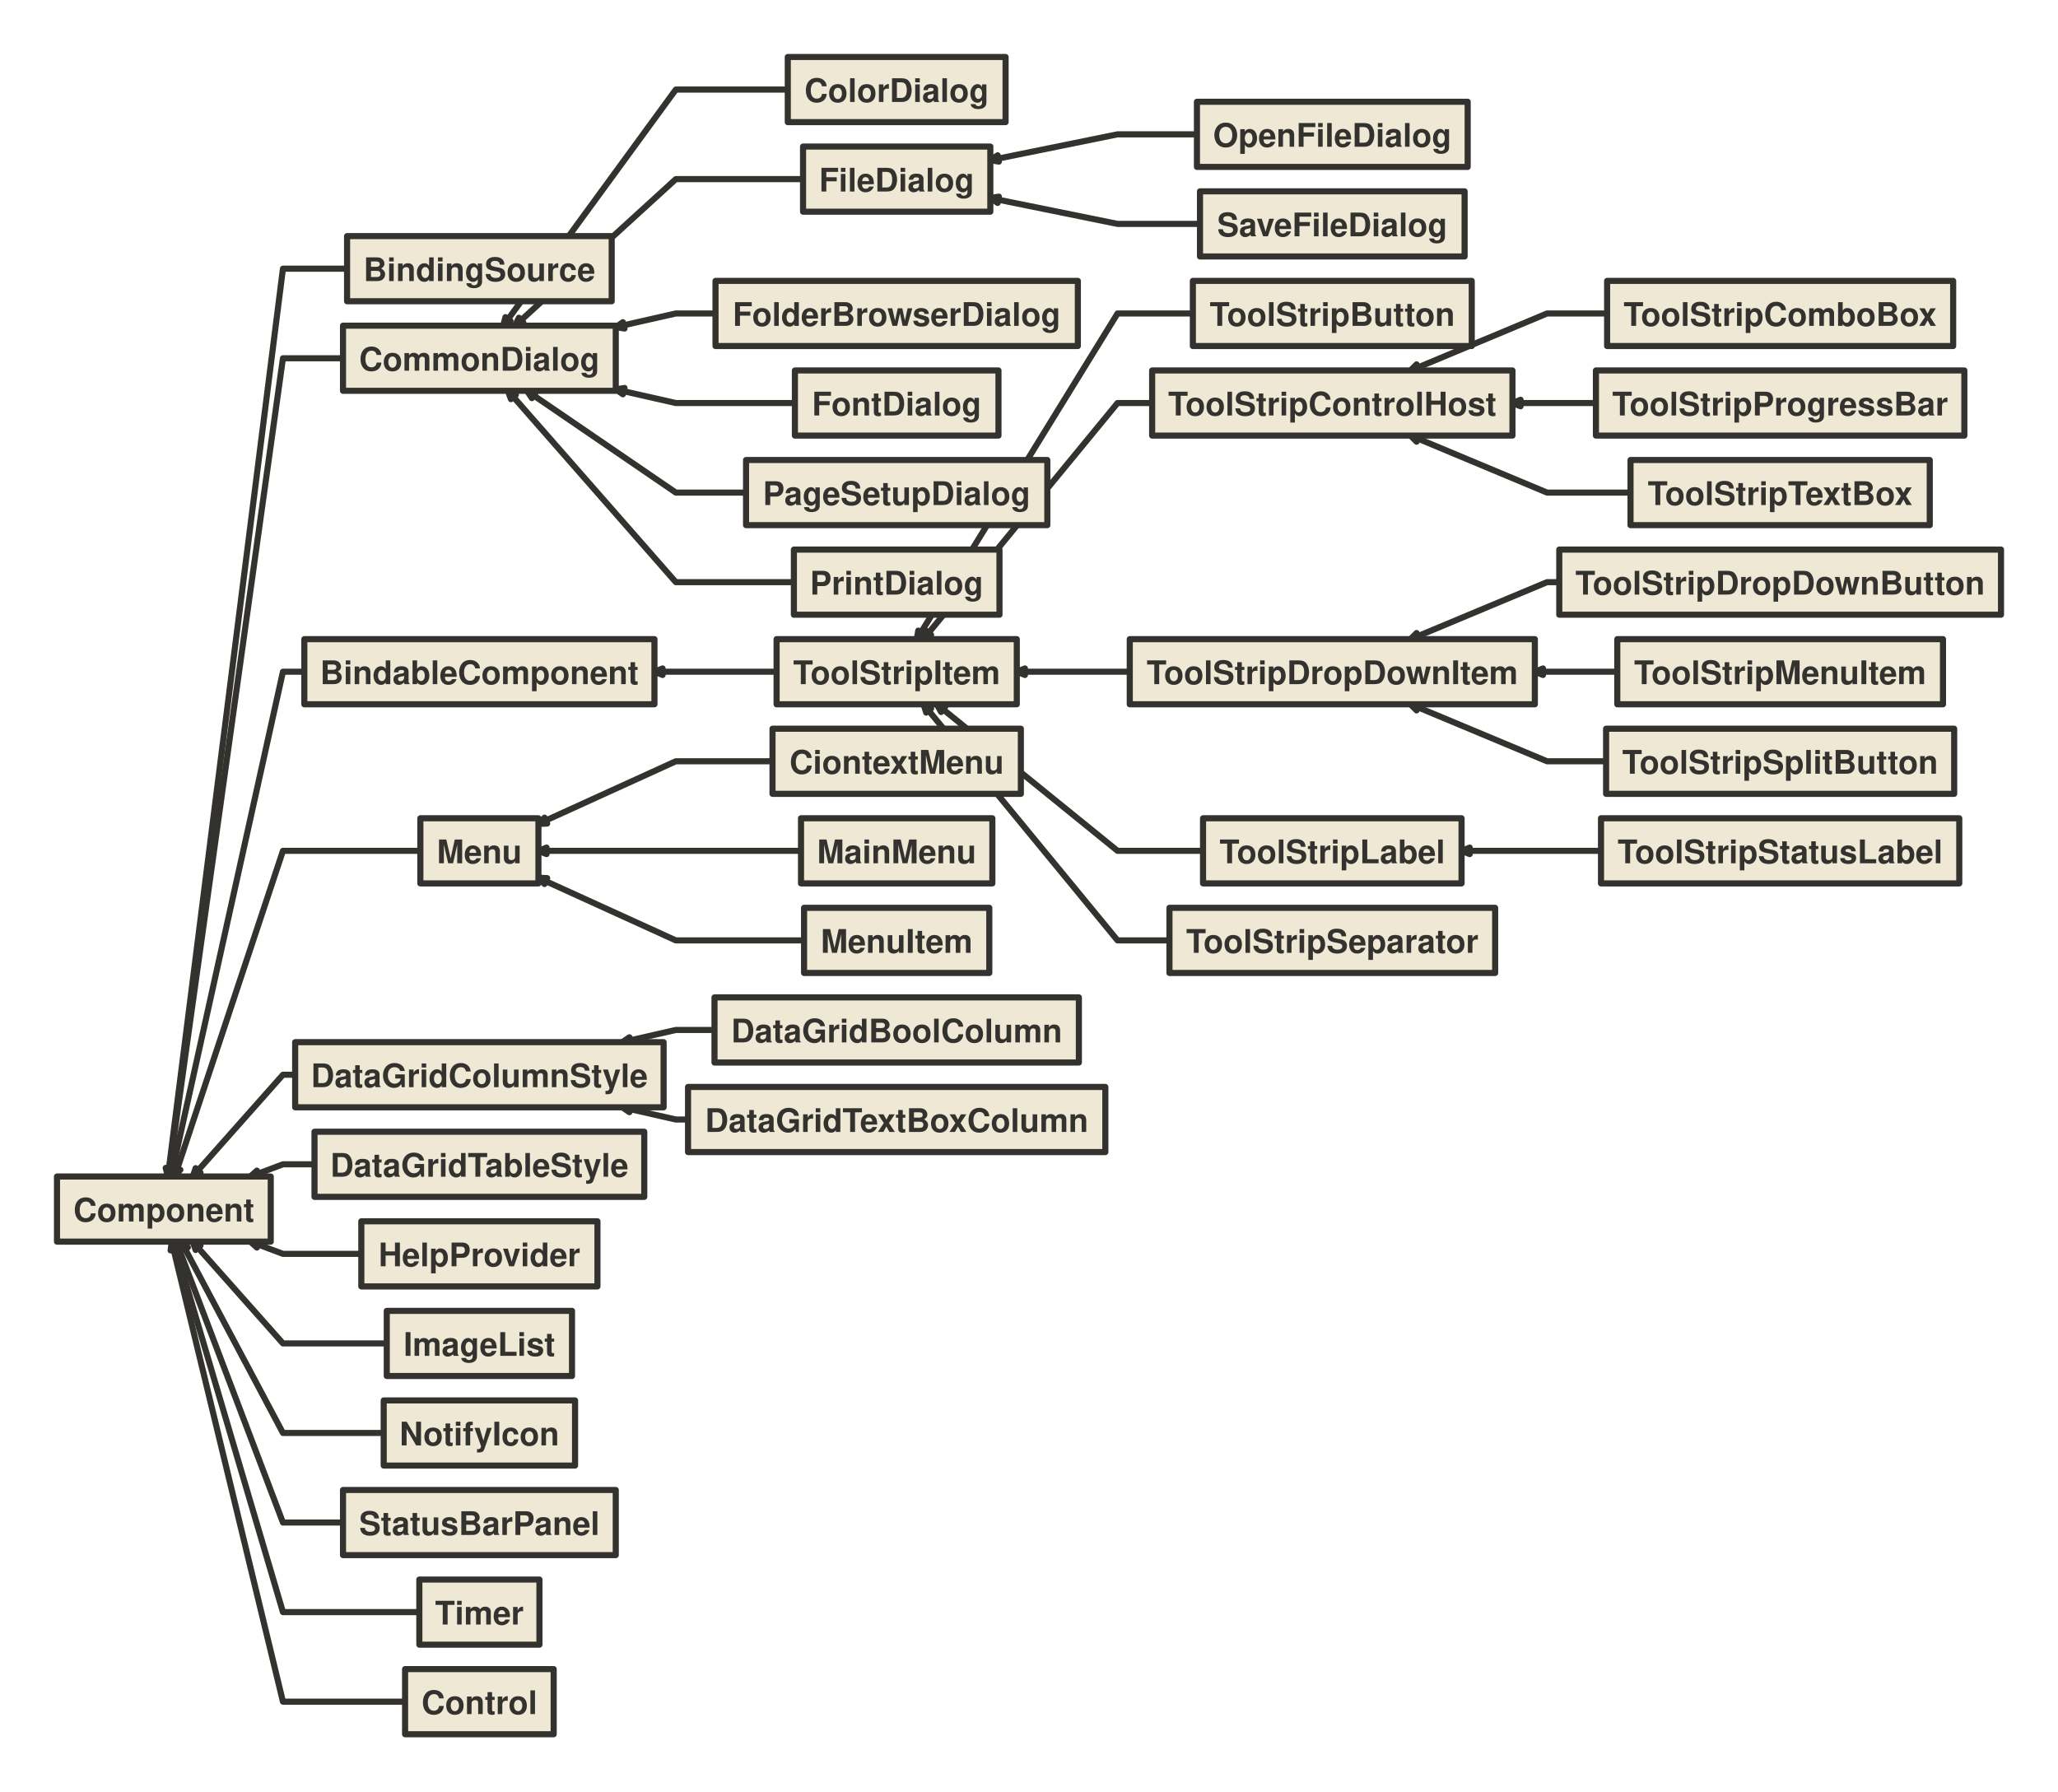
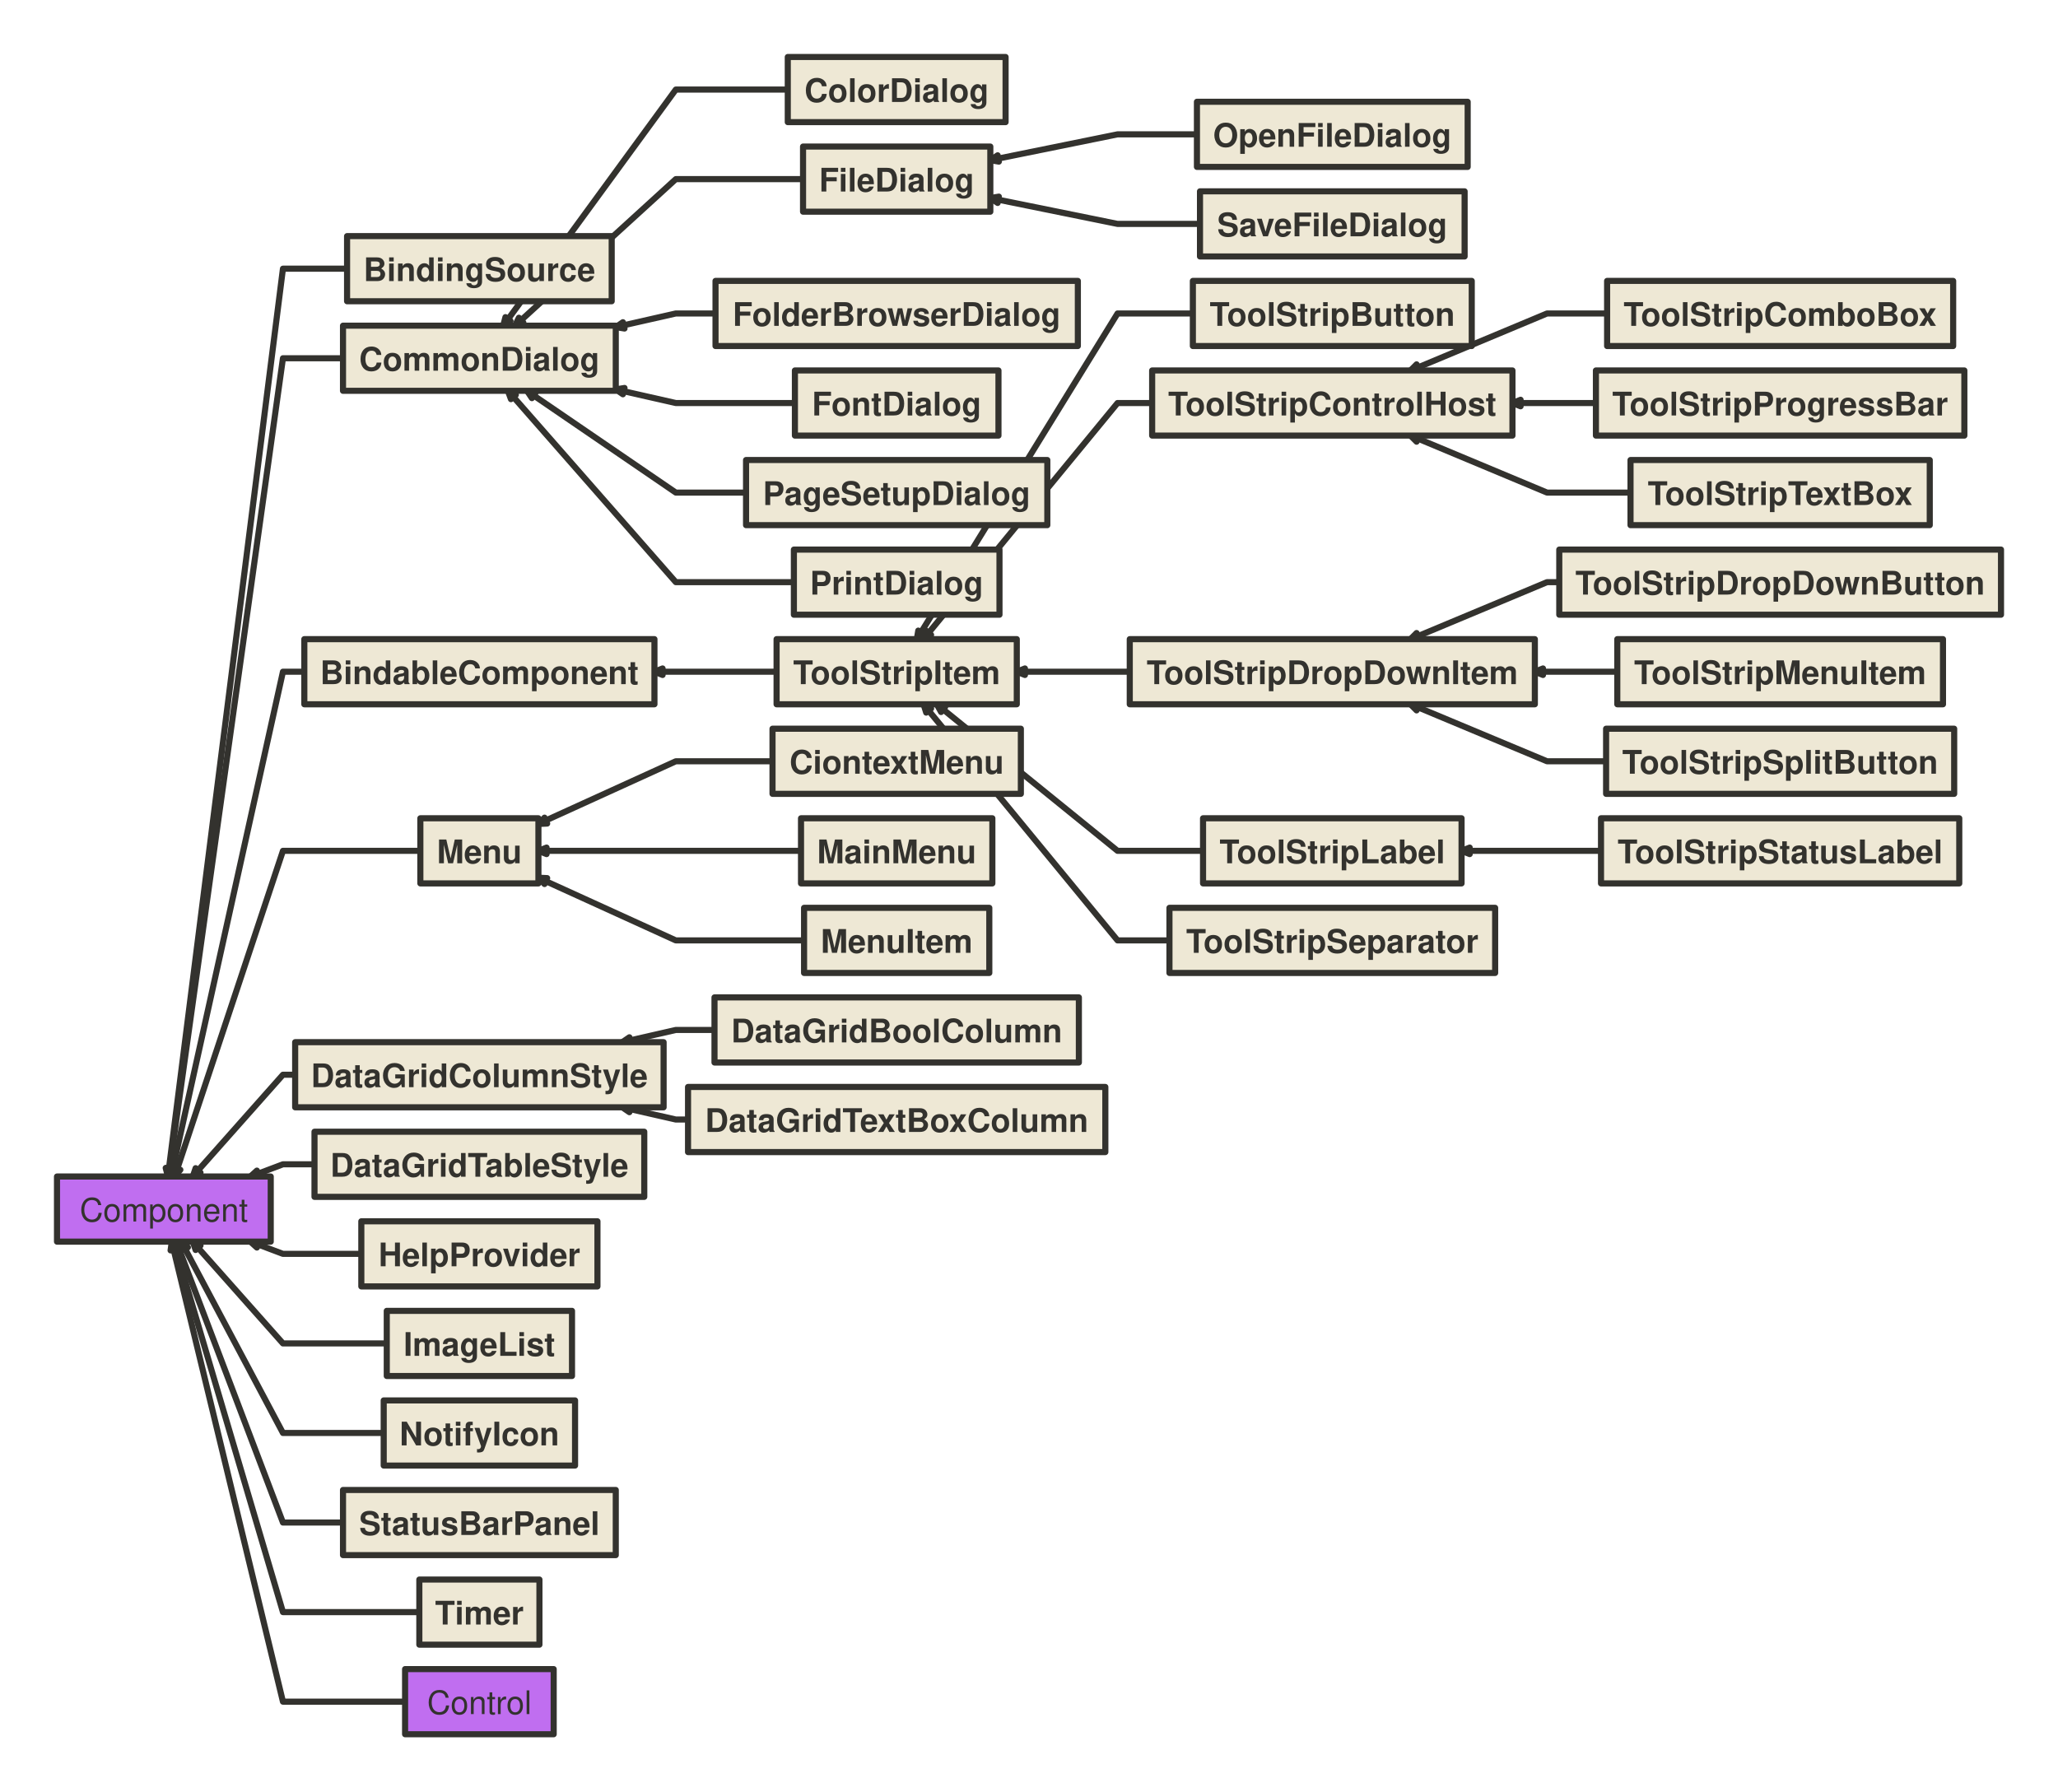
<svg xmlns="http://www.w3.org/2000/svg" version="1.1" baseProfile="full" width="1011.0" height="880.0" viewbox="0 0 1011 880">
  <g stroke-width="1.0" text-align="left" font="12pt Helvetica, Arial, sans-serif" font-size="12pt" font-family="Helvetica" font-weight="bold" font-style="normal">
    <g font-family="Helvetica" font-size="12pt" font-weight="bold" font-style="normal" stroke-width="3.0" stroke-linejoin="round" stroke-linecap="round" stroke="#33322E">
      <g stroke="transparent" fill="transparent">
        <rect x="0.0" y="0.0" height="880.0" width="1011.0" stroke="none" />
      </g>
      <g transform="translate(8, 8)" fill="#33322E">
        <g transform="translate(20, 20)" fill="#eee8d5" font-family="Helvetica" font-size="12pt" font-weight="normal" font-style="normal">
          <path d="M55.0 546.0 L111 104 L142.5 104 L142.5 104.0 " fill="none" />
          <path d="M53.4 545.8 L55.0 546.0 L56.6 546.2 L54.5 550.0 Z" />
          <path d="M55.3 546.0 L111 148 L140.5 148 L140.5 148.0 " fill="none" />
          <path d="M53.7 545.8 L55.3 546.0 L56.9 546.3 L54.7 550.0 Z" />
          <path d="M221.6 128.8 L304 16 L359 16 L359.0 16.0 " fill="none" />
          <path d="M220.3 127.8 L221.6 128.8 L222.8 129.7 L219.2 132.0 Z" />
          <path d="M228.0 129.3 L304 60 L366.5 60 L366.5 60.0 " fill="none" />
          <path d="M226.9 128.1 L228.0 129.3 L229.1 130.5 L225.0 132.0 Z" />
          <path d="M462.4 49.9 L521 38 L560 38 L560.0 38.0 " fill="none" />
          <path d="M462.1 48.3 L462.4 49.9 L462.7 51.4 L458.5 50.7 Z" />
          <path d="M462.4 70.1 L521 82 L561.5 82 L561.5 82.0 " fill="none" />
          <path d="M462.7 68.6 L462.4 70.1 L462.1 71.7 L458.5 69.3 Z" />
          <path d="M278.4 131.8 L304 126 L323.5 126 L323.5 126.0 " fill="none" />
          <path d="M278.0 130.3 L278.4 131.8 L278.8 133.4 L274.5 132.7 Z" />
          <path d="M278.4 164.2 L304 170 L362.5 170 L362.5 170.0 " fill="none" />
          <path d="M278.8 162.6 L278.4 164.2 L278.0 165.7 L274.5 163.3 Z" />
          <path d="M234.2 166.3 L304 214 L338.5 214 L338.5 214.0 " fill="none" />
          <path d="M235.1 164.9 L234.2 166.3 L233.3 167.6 L230.9 164.0 Z" />
          <path d="M224.2 167.0 L304 258 L362 258 L362.0 258.0 " fill="none" />
          <path d="M225.4 166.0 L224.2 167.0 L223.0 168.1 L221.5 164.0 Z" />
          <path d="M56.9 546.1 L111 302 L121.5 302 L121.5 302.0 " fill="none" />
          <path d="M55.3 545.7 L56.9 546.1 L58.5 546.4 L56.0 550.0 Z" />
          <path d="M297.5 302.0 L304 302 L353.5 302 L353.5 302.0 " fill="none" />
          <path d="M297.5 300.4 L297.5 302.0 L297.5 303.6 L293.5 302.0 Z" />
          <path d="M59.1 546.2 L111 390 L178.5 390 L178.5 390.0 " fill="none" />
          <path d="M57.6 545.7 L59.1 546.2 L60.6 546.7 L57.8 550.0 Z" />
          <path d="M240.1 375.1 L304 346 L351.5 346 L351.5 346.0 " fill="none" />
          <path d="M239.5 373.7 L240.1 375.1 L240.8 376.6 L236.5 376.8 Z" />
          <path d="M240.5 390.0 L304 390 L365.5 390 L365.5 390.0 " fill="none" />
          <path d="M240.5 388.4 L240.5 390.0 L240.5 391.6 L236.5 390.0 Z" />
          <path d="M240.1 404.9 L304 434 L367 434 L367.0 434.0 " fill="none" />
          <path d="M240.8 403.4 L240.1 404.9 L239.5 406.3 L236.5 403.2 Z" />
          <path d="M69.3 547.0 L111 500 L117 500 L117.0 500.0 " fill="none" />
          <path d="M68.1 545.9 L69.3 547.0 L70.5 548.1 L66.7 550.0 Z" />
          <path d="M281.6 483.1 L304 478 L323 478 L323.0 478.0 " fill="none" />
          <path d="M281.2 481.6 L281.6 483.1 L281.9 484.7 L277.7 484.0 Z" />
          <path d="M281.6 516.9 L304 522 L310 522 L310.0 522.0 " fill="none" />
          <path d="M281.9 515.3 L281.6 516.9 L281.2 518.4 L277.7 516.0 Z" />
          <path d="M424.5 282.6 L521 126 L558 126 L558.0 126.0 " fill="none" />
          <path d="M423.1 281.8 L424.5 282.6 L425.8 283.4 L422.4 286.0 Z" />
          <path d="M428.2 282.9 L521 170 L538 170 L538.0 170.0 " fill="none" />
          <path d="M427.0 281.9 L428.2 282.9 L429.4 283.9 L425.7 286.0 Z" />
          <path d="M475.5 302.0 L521 302 L527 302 L527.0 302.0 " fill="none" />
          <path d="M475.5 300.4 L475.5 302.0 L475.5 303.6 L471.5 302.0 Z" />
          <path d="M435.3 320.5 L521 390 L563 390 L563.0 390.0 " fill="none" />
          <path d="M436.3 319.3 L435.3 320.5 L434.3 321.8 L432.2 318.0 Z" />
          <path d="M694.0 390.0 L732 390 L758.5 390 L758.5 390.0 " fill="none" />
          <path d="M694.0 388.4 L694.0 390.0 L694.0 391.6 L690.0 390.0 Z" />
          <path d="M428.2 321.1 L521 434 L546.5 434 L546.5 434.0 " fill="none" />
          <path d="M429.4 320.1 L428.2 321.1 L427.0 322.1 L425.7 318.0 Z" />
          <path d="M668.6 152.5 L732 126 L761.5 126 L761.5 126.0 " fill="none" />
          <path d="M667.9 151.0 L668.6 152.5 L669.2 153.9 L664.9 154.0 Z" />
          <path d="M719.0 170.0 L732 170 L756 170 L756.0 170.0 " fill="none" />
          <path d="M719.0 168.4 L719.0 170.0 L719.0 171.6 L715.0 170.0 Z" />
          <path d="M668.6 187.5 L732 214 L773 214 L773.0 214.0 " fill="none" />
          <path d="M669.2 186.1 L668.6 187.5 L667.9 189.0 L664.9 186.0 Z" />
          <path d="M668.6 284.5 L732 258 L738 258 L738.0 258.0 " fill="none" />
          <path d="M667.9 283.0 L668.6 284.5 L669.2 285.9 L664.9 286.0 Z" />
          <path d="M730.0 302.0 L732 302 L766.5 302 L766.5 302.0 " fill="none" />
          <path d="M730.0 300.4 L730.0 302.0 L730.0 303.6 L726.0 302.0 Z" />
          <path d="M668.6 319.5 L732 346 L761 346 L761.0 346.0 " fill="none" />
          <path d="M669.2 318.1 L668.6 319.5 L667.9 321.0 L664.9 318.0 Z" />
          <path d="M98.8 548.6 L111 544 L126.5 544 L126.5 544.0 " fill="none" />
          <path d="M98.2 547.1 L98.8 548.6 L99.4 550.1 L95.0 550.0 Z" />
          <path d="M98.8 583.4 L111 588 L149.5 588 L149.5 588.0 " fill="none" />
          <path d="M99.4 581.9 L98.8 583.4 L98.2 584.9 L95.0 582.0 Z" />
          <path d="M69.3 585.0 L111 632 L162 632 L162.0 632.0 " fill="none" />
          <path d="M70.5 583.9 L69.3 585.0 L68.1 586.1 L66.7 582.0 Z" />
          <path d="M62.9 585.5 L111 676 L160.5 676 L160.5 676.0 " fill="none" />
          <path d="M64.3 584.8 L62.9 585.5 L61.5 586.3 L61.0 582.0 Z" />
          <path d="M60.0 585.7 L111 720 L140.5 720 L140.5 720.0 " fill="none" />
          <path d="M61.5 585.2 L60.0 585.7 L58.5 586.3 L58.6 582.0 Z" />
          <path d="M58.4 585.8 L111 764 L178 764 L178.0 764.0 " fill="none" />
          <path d="M59.9 585.4 L58.4 585.8 L56.8 586.3 L57.2 582.0 Z" />
          <path d="M57.3 585.9 L111 808 L171 808 L171.0 808.0 " fill="none" />
          <path d="M58.9 585.5 L57.3 585.9 L55.8 586.3 L56.4 582.0 Z" />
          <g data-name="Component">
-             <g fill="#eee8d5" stroke="#33322E" data-name="Component">
+             <g fill="#C06EF0" stroke="#33322E" data-name="Component">
              <rect x="0.0" y="550.0" height="32.0" width="105.0" data-name="Component" />
            </g>
-             <g transform="translate(0, 550)" font-family="Helvetica" font-size="12pt" font-weight="bold" font-style="normal" data-name="Component">
+             <g transform="translate(0, 550)" font-family="Helvetica" font-size="12pt" font-weight="normal" font-style="normal" data-name="Component">
              <g transform="translate(8, 8)" fill="#33322E" text-align="center" data-name="Component">
                <text x="44.5" y="14.1" stroke="none" text-anchor="middle" data-name="Component">Component</text>
              </g>
            </g>
          </g>
          <g data-name="BindingSource">
            <g fill="#eee8d5" stroke="#33322E" data-name="BindingSource">
              <rect x="142.5" y="88.0" height="32.0" width="130.0" data-name="BindingSource" />
            </g>
            <g transform="translate(142.5, 88)" font-family="Helvetica" font-size="12pt" font-weight="bold" font-style="normal" data-name="BindingSource">
              <g transform="translate(8, 8)" fill="#33322E" text-align="center" data-name="BindingSource">
                <text x="57.0" y="14.1" stroke="none" text-anchor="middle" data-name="BindingSource">BindingSource</text>
              </g>
            </g>
          </g>
          <g data-name="CommonDialog">
            <g fill="#eee8d5" stroke="#33322E" data-name="CommonDialog">
              <rect x="140.5" y="132.0" height="32.0" width="134.0" data-name="CommonDialog" />
            </g>
            <g transform="translate(140.5, 132)" font-family="Helvetica" font-size="12pt" font-weight="bold" font-style="normal" data-name="CommonDialog">
              <g transform="translate(8, 8)" fill="#33322E" text-align="center" data-name="CommonDialog">
                <text x="59.0" y="14.1" stroke="none" text-anchor="middle" data-name="CommonDialog">CommonDialog</text>
              </g>
            </g>
          </g>
          <g data-name="ColorDialog">
            <g fill="#eee8d5" stroke="#33322E" data-name="ColorDialog">
              <rect x="359.0" y="0.0" height="32.0" width="107.0" data-name="ColorDialog" />
            </g>
            <g transform="translate(359, 0)" font-family="Helvetica" font-size="12pt" font-weight="bold" font-style="normal" data-name="ColorDialog">
              <g transform="translate(8, 8)" fill="#33322E" text-align="center" data-name="ColorDialog">
                <text x="45.5" y="14.1" stroke="none" text-anchor="middle" data-name="ColorDialog">ColorDialog</text>
              </g>
            </g>
          </g>
          <g data-name="FileDialog">
            <g fill="#eee8d5" stroke="#33322E" data-name="FileDialog">
              <rect x="366.5" y="44.0" height="32.0" width="92.0" data-name="FileDialog" />
            </g>
            <g transform="translate(366.5, 44)" font-family="Helvetica" font-size="12pt" font-weight="bold" font-style="normal" data-name="FileDialog">
              <g transform="translate(8, 8)" fill="#33322E" text-align="center" data-name="FileDialog">
                <text x="38.0" y="14.1" stroke="none" text-anchor="middle" data-name="FileDialog">FileDialog</text>
              </g>
            </g>
          </g>
          <g data-name="OpenFileDialog">
            <g fill="#eee8d5" stroke="#33322E" data-name="OpenFileDialog">
              <rect x="560.0" y="22.0" height="32.0" width="133.0" data-name="OpenFileDialog" />
            </g>
            <g transform="translate(560, 22)" font-family="Helvetica" font-size="12pt" font-weight="bold" font-style="normal" data-name="OpenFileDialog">
              <g transform="translate(8, 8)" fill="#33322E" text-align="center" data-name="OpenFileDialog">
                <text x="58.5" y="14.1" stroke="none" text-anchor="middle" data-name="OpenFileDialog">OpenFileDialog</text>
              </g>
            </g>
          </g>
          <g data-name="SaveFileDialog">
            <g fill="#eee8d5" stroke="#33322E" data-name="SaveFileDialog">
              <rect x="561.5" y="66.0" height="32.0" width="130.0" data-name="SaveFileDialog" />
            </g>
            <g transform="translate(561.5, 66)" font-family="Helvetica" font-size="12pt" font-weight="bold" font-style="normal" data-name="SaveFileDialog">
              <g transform="translate(8, 8)" fill="#33322E" text-align="center" data-name="SaveFileDialog">
                <text x="57.0" y="14.1" stroke="none" text-anchor="middle" data-name="SaveFileDialog">SaveFileDialog</text>
              </g>
            </g>
          </g>
          <g data-name="FolderBrowserDialog">
            <g fill="#eee8d5" stroke="#33322E" data-name="FolderBrowserDialog">
              <rect x="323.5" y="110.0" height="32.0" width="178.0" data-name="FolderBrowserDialog" />
            </g>
            <g transform="translate(323.5, 110)" font-family="Helvetica" font-size="12pt" font-weight="bold" font-style="normal" data-name="FolderBrowserDialog">
              <g transform="translate(8, 8)" fill="#33322E" text-align="center" data-name="FolderBrowserDialog">
                <text x="81.0" y="14.1" stroke="none" text-anchor="middle" data-name="FolderBrowserDialog">FolderBrowserDialog</text>
              </g>
            </g>
          </g>
          <g data-name="FontDialog">
            <g fill="#eee8d5" stroke="#33322E" data-name="FontDialog">
              <rect x="362.5" y="154.0" height="32.0" width="100.0" data-name="FontDialog" />
            </g>
            <g transform="translate(362.5, 154)" font-family="Helvetica" font-size="12pt" font-weight="bold" font-style="normal" data-name="FontDialog">
              <g transform="translate(8, 8)" fill="#33322E" text-align="center" data-name="FontDialog">
                <text x="42.0" y="14.1" stroke="none" text-anchor="middle" data-name="FontDialog">FontDialog</text>
              </g>
            </g>
          </g>
          <g data-name="PageSetupDialog">
            <g fill="#eee8d5" stroke="#33322E" data-name="PageSetupDialog">
              <rect x="338.5" y="198.0" height="32.0" width="148.0" data-name="PageSetupDialog" />
            </g>
            <g transform="translate(338.5, 198)" font-family="Helvetica" font-size="12pt" font-weight="bold" font-style="normal" data-name="PageSetupDialog">
              <g transform="translate(8, 8)" fill="#33322E" text-align="center" data-name="PageSetupDialog">
                <text x="66.0" y="14.1" stroke="none" text-anchor="middle" data-name="PageSetupDialog">PageSetupDialog</text>
              </g>
            </g>
          </g>
          <g data-name="PrintDialog">
            <g fill="#eee8d5" stroke="#33322E" data-name="PrintDialog">
              <rect x="362.0" y="242.0" height="32.0" width="101.0" data-name="PrintDialog" />
            </g>
            <g transform="translate(362, 242)" font-family="Helvetica" font-size="12pt" font-weight="bold" font-style="normal" data-name="PrintDialog">
              <g transform="translate(8, 8)" fill="#33322E" text-align="center" data-name="PrintDialog">
                <text x="42.5" y="14.1" stroke="none" text-anchor="middle" data-name="PrintDialog">PrintDialog</text>
              </g>
            </g>
          </g>
          <g data-name="BindableComponent">
            <g fill="#eee8d5" stroke="#33322E" data-name="BindableComponent">
              <rect x="121.5" y="286.0" height="32.0" width="172.0" data-name="BindableComponent" />
            </g>
            <g transform="translate(121.5, 286)" font-family="Helvetica" font-size="12pt" font-weight="bold" font-style="normal" data-name="BindableComponent">
              <g transform="translate(8, 8)" fill="#33322E" text-align="center" data-name="BindableComponent">
                <text x="78.0" y="14.1" stroke="none" text-anchor="middle" data-name="BindableComponent">BindableComponent</text>
              </g>
            </g>
          </g>
          <g data-name="ToolStripItem">
            <g fill="#eee8d5" stroke="#33322E" data-name="ToolStripItem">
              <rect x="353.5" y="286.0" height="32.0" width="118.0" data-name="ToolStripItem" />
            </g>
            <g transform="translate(353.5, 286)" font-family="Helvetica" font-size="12pt" font-weight="bold" font-style="normal" data-name="ToolStripItem">
              <g transform="translate(8, 8)" fill="#33322E" text-align="center" data-name="ToolStripItem">
                <text x="51.0" y="14.1" stroke="none" text-anchor="middle" data-name="ToolStripItem">ToolStripItem</text>
              </g>
            </g>
          </g>
          <g data-name="Menu">
            <g fill="#eee8d5" stroke="#33322E" data-name="Menu">
              <rect x="178.5" y="374.0" height="32.0" width="58.0" data-name="Menu" />
            </g>
            <g transform="translate(178.5, 374)" font-family="Helvetica" font-size="12pt" font-weight="bold" font-style="normal" data-name="Menu">
              <g transform="translate(8, 8)" fill="#33322E" text-align="center" data-name="Menu">
                <text x="21.0" y="14.1" stroke="none" text-anchor="middle" data-name="Menu">Menu</text>
              </g>
            </g>
          </g>
          <g data-name="CiontextMenu">
            <g fill="#eee8d5" stroke="#33322E" data-name="CiontextMenu">
              <rect x="351.5" y="330.0" height="32.0" width="122.0" data-name="CiontextMenu" />
            </g>
            <g transform="translate(351.5, 330)" font-family="Helvetica" font-size="12pt" font-weight="bold" font-style="normal" data-name="CiontextMenu">
              <g transform="translate(8, 8)" fill="#33322E" text-align="center" data-name="CiontextMenu">
                <text x="53.0" y="14.1" stroke="none" text-anchor="middle" data-name="CiontextMenu">CiontextMenu</text>
              </g>
            </g>
          </g>
          <g data-name="MainMenu">
            <g fill="#eee8d5" stroke="#33322E" data-name="MainMenu">
              <rect x="365.5" y="374.0" height="32.0" width="94.0" data-name="MainMenu" />
            </g>
            <g transform="translate(365.5, 374)" font-family="Helvetica" font-size="12pt" font-weight="bold" font-style="normal" data-name="MainMenu">
              <g transform="translate(8, 8)" fill="#33322E" text-align="center" data-name="MainMenu">
                <text x="39.0" y="14.1" stroke="none" text-anchor="middle" data-name="MainMenu">MainMenu</text>
              </g>
            </g>
          </g>
          <g data-name="MenuItem">
            <g fill="#eee8d5" stroke="#33322E" data-name="MenuItem">
              <rect x="367.0" y="418.0" height="32.0" width="91.0" data-name="MenuItem" />
            </g>
            <g transform="translate(367, 418)" font-family="Helvetica" font-size="12pt" font-weight="bold" font-style="normal" data-name="MenuItem">
              <g transform="translate(8, 8)" fill="#33322E" text-align="center" data-name="MenuItem">
                <text x="37.5" y="14.1" stroke="none" text-anchor="middle" data-name="MenuItem">MenuItem</text>
              </g>
            </g>
          </g>
          <g data-name="DataGridColumnStyle">
            <g fill="#eee8d5" stroke="#33322E" data-name="DataGridColumnStyle">
              <rect x="117.0" y="484.0" height="32.0" width="181.0" data-name="DataGridColumnStyle" />
            </g>
            <g transform="translate(117, 484)" font-family="Helvetica" font-size="12pt" font-weight="bold" font-style="normal" data-name="DataGridColumnStyle">
              <g transform="translate(8, 8)" fill="#33322E" text-align="center" data-name="DataGridColumnStyle">
                <text x="82.5" y="14.1" stroke="none" text-anchor="middle" data-name="DataGridColumnStyle">DataGridColumnStyle</text>
              </g>
            </g>
          </g>
          <g data-name="DataGridBoolColumn">
            <g fill="#eee8d5" stroke="#33322E" data-name="DataGridBoolColumn">
              <rect x="323.0" y="462.0" height="32.0" width="179.0" data-name="DataGridBoolColumn" />
            </g>
            <g transform="translate(323, 462)" font-family="Helvetica" font-size="12pt" font-weight="bold" font-style="normal" data-name="DataGridBoolColumn">
              <g transform="translate(8, 8)" fill="#33322E" text-align="center" data-name="DataGridBoolColumn">
                <text x="81.5" y="14.1" stroke="none" text-anchor="middle" data-name="DataGridBoolColumn">DataGridBoolColumn</text>
              </g>
            </g>
          </g>
          <g data-name="DataGridTextBoxColumn">
            <g fill="#eee8d5" stroke="#33322E" data-name="DataGridTextBoxColumn">
              <rect x="310.0" y="506.0" height="32.0" width="205.0" data-name="DataGridTextBoxColumn" />
            </g>
            <g transform="translate(310, 506)" font-family="Helvetica" font-size="12pt" font-weight="bold" font-style="normal" data-name="DataGridTextBoxColumn">
              <g transform="translate(8, 8)" fill="#33322E" text-align="center" data-name="DataGridTextBoxColumn">
                <text x="94.5" y="14.1" stroke="none" text-anchor="middle" data-name="DataGridTextBoxColumn">DataGridTextBoxColumn</text>
              </g>
            </g>
          </g>
          <g data-name="ToolStripButton">
            <g fill="#eee8d5" stroke="#33322E" data-name="ToolStripButton">
              <rect x="558.0" y="110.0" height="32.0" width="137.0" data-name="ToolStripButton" />
            </g>
            <g transform="translate(558, 110)" font-family="Helvetica" font-size="12pt" font-weight="bold" font-style="normal" data-name="ToolStripButton">
              <g transform="translate(8, 8)" fill="#33322E" text-align="center" data-name="ToolStripButton">
                <text x="60.5" y="14.1" stroke="none" text-anchor="middle" data-name="ToolStripButton">ToolStripButton</text>
              </g>
            </g>
          </g>
          <g data-name="ToolStripControlHost">
            <g fill="#eee8d5" stroke="#33322E" data-name="ToolStripControlHost">
              <rect x="538.0" y="154.0" height="32.0" width="177.0" data-name="ToolStripControlHost" />
            </g>
            <g transform="translate(538, 154)" font-family="Helvetica" font-size="12pt" font-weight="bold" font-style="normal" data-name="ToolStripControlHost">
              <g transform="translate(8, 8)" fill="#33322E" text-align="center" data-name="ToolStripControlHost">
                <text x="80.5" y="14.1" stroke="none" text-anchor="middle" data-name="ToolStripControlHost">ToolStripControlHost</text>
              </g>
            </g>
          </g>
          <g data-name="ToolStripDropDownItem">
            <g fill="#eee8d5" stroke="#33322E" data-name="ToolStripDropDownItem">
              <rect x="527.0" y="286.0" height="32.0" width="199.0" data-name="ToolStripDropDownItem" />
            </g>
            <g transform="translate(527, 286)" font-family="Helvetica" font-size="12pt" font-weight="bold" font-style="normal" data-name="ToolStripDropDownItem">
              <g transform="translate(8, 8)" fill="#33322E" text-align="center" data-name="ToolStripDropDownItem">
                <text x="91.5" y="14.1" stroke="none" text-anchor="middle" data-name="ToolStripDropDownItem">ToolStripDropDownItem</text>
              </g>
            </g>
          </g>
          <g data-name="ToolStripLabel">
            <g fill="#eee8d5" stroke="#33322E" data-name="ToolStripLabel">
              <rect x="563.0" y="374.0" height="32.0" width="127.0" data-name="ToolStripLabel" />
            </g>
            <g transform="translate(563, 374)" font-family="Helvetica" font-size="12pt" font-weight="bold" font-style="normal" data-name="ToolStripLabel">
              <g transform="translate(8, 8)" fill="#33322E" text-align="center" data-name="ToolStripLabel">
                <text x="55.5" y="14.1" stroke="none" text-anchor="middle" data-name="ToolStripLabel">ToolStripLabel</text>
              </g>
            </g>
          </g>
          <g data-name="ToolStripStatusLabel">
            <g fill="#eee8d5" stroke="#33322E" data-name="ToolStripStatusLabel">
              <rect x="758.5" y="374.0" height="32.0" width="176.0" data-name="ToolStripStatusLabel" />
            </g>
            <g transform="translate(758.5, 374)" font-family="Helvetica" font-size="12pt" font-weight="bold" font-style="normal" data-name="ToolStripStatusLabel">
              <g transform="translate(8, 8)" fill="#33322E" text-align="center" data-name="ToolStripStatusLabel">
                <text x="80.0" y="14.1" stroke="none" text-anchor="middle" data-name="ToolStripStatusLabel">ToolStripStatusLabel</text>
              </g>
            </g>
          </g>
          <g data-name="ToolStripSeparator">
            <g fill="#eee8d5" stroke="#33322E" data-name="ToolStripSeparator">
              <rect x="546.5" y="418.0" height="32.0" width="160.0" data-name="ToolStripSeparator" />
            </g>
            <g transform="translate(546.5, 418)" font-family="Helvetica" font-size="12pt" font-weight="bold" font-style="normal" data-name="ToolStripSeparator">
              <g transform="translate(8, 8)" fill="#33322E" text-align="center" data-name="ToolStripSeparator">
                <text x="72.0" y="14.1" stroke="none" text-anchor="middle" data-name="ToolStripSeparator">ToolStripSeparator</text>
              </g>
            </g>
          </g>
          <g data-name="ToolStripComboBox">
            <g fill="#eee8d5" stroke="#33322E" data-name="ToolStripComboBox">
              <rect x="761.5" y="110.0" height="32.0" width="170.0" data-name="ToolStripComboBox" />
            </g>
            <g transform="translate(761.5, 110)" font-family="Helvetica" font-size="12pt" font-weight="bold" font-style="normal" data-name="ToolStripComboBox">
              <g transform="translate(8, 8)" fill="#33322E" text-align="center" data-name="ToolStripComboBox">
                <text x="77.0" y="14.1" stroke="none" text-anchor="middle" data-name="ToolStripComboBox">ToolStripComboBox</text>
              </g>
            </g>
          </g>
          <g data-name="ToolStripProgressBar">
            <g fill="#eee8d5" stroke="#33322E" data-name="ToolStripProgressBar">
              <rect x="756.0" y="154.0" height="32.0" width="181.0" data-name="ToolStripProgressBar" />
            </g>
            <g transform="translate(756, 154)" font-family="Helvetica" font-size="12pt" font-weight="bold" font-style="normal" data-name="ToolStripProgressBar">
              <g transform="translate(8, 8)" fill="#33322E" text-align="center" data-name="ToolStripProgressBar">
                <text x="82.5" y="14.1" stroke="none" text-anchor="middle" data-name="ToolStripProgressBar">ToolStripProgressBar</text>
              </g>
            </g>
          </g>
          <g data-name="ToolStripTextBox">
            <g fill="#eee8d5" stroke="#33322E" data-name="ToolStripTextBox">
              <rect x="773.0" y="198.0" height="32.0" width="147.0" data-name="ToolStripTextBox" />
            </g>
            <g transform="translate(773, 198)" font-family="Helvetica" font-size="12pt" font-weight="bold" font-style="normal" data-name="ToolStripTextBox">
              <g transform="translate(8, 8)" fill="#33322E" text-align="center" data-name="ToolStripTextBox">
                <text x="65.5" y="14.1" stroke="none" text-anchor="middle" data-name="ToolStripTextBox">ToolStripTextBox</text>
              </g>
            </g>
          </g>
          <g data-name="ToolStripDropDownButton">
            <g fill="#eee8d5" stroke="#33322E" data-name="ToolStripDropDownButton">
              <rect x="738.0" y="242.0" height="32.0" width="217.0" data-name="ToolStripDropDownButton" />
            </g>
            <g transform="translate(738, 242)" font-family="Helvetica" font-size="12pt" font-weight="bold" font-style="normal" data-name="ToolStripDropDownButton">
              <g transform="translate(8, 8)" fill="#33322E" text-align="center" data-name="ToolStripDropDownButton">
                <text x="100.5" y="14.1" stroke="none" text-anchor="middle" data-name="ToolStripDropDownButton">ToolStripDropDownButton</text>
              </g>
            </g>
          </g>
          <g data-name="ToolStripMenuItem">
            <g fill="#eee8d5" stroke="#33322E" data-name="ToolStripMenuItem">
              <rect x="766.5" y="286.0" height="32.0" width="160.0" data-name="ToolStripMenuItem" />
            </g>
            <g transform="translate(766.5, 286)" font-family="Helvetica" font-size="12pt" font-weight="bold" font-style="normal" data-name="ToolStripMenuItem">
              <g transform="translate(8, 8)" fill="#33322E" text-align="center" data-name="ToolStripMenuItem">
                <text x="72.0" y="14.1" stroke="none" text-anchor="middle" data-name="ToolStripMenuItem">ToolStripMenuItem</text>
              </g>
            </g>
          </g>
          <g data-name="ToolStripSplitButton">
            <g fill="#eee8d5" stroke="#33322E" data-name="ToolStripSplitButton">
              <rect x="761.0" y="330.0" height="32.0" width="171.0" data-name="ToolStripSplitButton" />
            </g>
            <g transform="translate(761, 330)" font-family="Helvetica" font-size="12pt" font-weight="bold" font-style="normal" data-name="ToolStripSplitButton">
              <g transform="translate(8, 8)" fill="#33322E" text-align="center" data-name="ToolStripSplitButton">
                <text x="77.5" y="14.1" stroke="none" text-anchor="middle" data-name="ToolStripSplitButton">ToolStripSplitButton</text>
              </g>
            </g>
          </g>
          <g data-name="DataGridTableStyle">
            <g fill="#eee8d5" stroke="#33322E" data-name="DataGridTableStyle">
              <rect x="126.5" y="528.0" height="32.0" width="162.0" data-name="DataGridTableStyle" />
            </g>
            <g transform="translate(126.5, 528)" font-family="Helvetica" font-size="12pt" font-weight="bold" font-style="normal" data-name="DataGridTableStyle">
              <g transform="translate(8, 8)" fill="#33322E" text-align="center" data-name="DataGridTableStyle">
                <text x="73.0" y="14.1" stroke="none" text-anchor="middle" data-name="DataGridTableStyle">DataGridTableStyle</text>
              </g>
            </g>
          </g>
          <g data-name="HelpProvider">
            <g fill="#eee8d5" stroke="#33322E" data-name="HelpProvider">
              <rect x="149.5" y="572.0" height="32.0" width="116.0" data-name="HelpProvider" />
            </g>
            <g transform="translate(149.5, 572)" font-family="Helvetica" font-size="12pt" font-weight="bold" font-style="normal" data-name="HelpProvider">
              <g transform="translate(8, 8)" fill="#33322E" text-align="center" data-name="HelpProvider">
                <text x="50.0" y="14.1" stroke="none" text-anchor="middle" data-name="HelpProvider">HelpProvider</text>
              </g>
            </g>
          </g>
          <g data-name="ImageList">
            <g fill="#eee8d5" stroke="#33322E" data-name="ImageList">
              <rect x="162.0" y="616.0" height="32.0" width="91.0" data-name="ImageList" />
            </g>
            <g transform="translate(162, 616)" font-family="Helvetica" font-size="12pt" font-weight="bold" font-style="normal" data-name="ImageList">
              <g transform="translate(8, 8)" fill="#33322E" text-align="center" data-name="ImageList">
                <text x="37.5" y="14.1" stroke="none" text-anchor="middle" data-name="ImageList">ImageList</text>
              </g>
            </g>
          </g>
          <g data-name="NotifyIcon">
            <g fill="#eee8d5" stroke="#33322E" data-name="NotifyIcon">
              <rect x="160.5" y="660.0" height="32.0" width="94.0" data-name="NotifyIcon" />
            </g>
            <g transform="translate(160.5, 660)" font-family="Helvetica" font-size="12pt" font-weight="bold" font-style="normal" data-name="NotifyIcon">
              <g transform="translate(8, 8)" fill="#33322E" text-align="center" data-name="NotifyIcon">
                <text x="39.0" y="14.1" stroke="none" text-anchor="middle" data-name="NotifyIcon">NotifyIcon</text>
              </g>
            </g>
          </g>
          <g data-name="StatusBarPanel">
            <g fill="#eee8d5" stroke="#33322E" data-name="StatusBarPanel">
              <rect x="140.5" y="704.0" height="32.0" width="134.0" data-name="StatusBarPanel" />
            </g>
            <g transform="translate(140.5, 704)" font-family="Helvetica" font-size="12pt" font-weight="bold" font-style="normal" data-name="StatusBarPanel">
              <g transform="translate(8, 8)" fill="#33322E" text-align="center" data-name="StatusBarPanel">
                <text x="59.0" y="14.1" stroke="none" text-anchor="middle" data-name="StatusBarPanel">StatusBarPanel</text>
              </g>
            </g>
          </g>
          <g data-name="Timer">
            <g fill="#eee8d5" stroke="#33322E" data-name="Timer">
              <rect x="178.0" y="748.0" height="32.0" width="59.0" data-name="Timer" />
            </g>
            <g transform="translate(178, 748)" font-family="Helvetica" font-size="12pt" font-weight="bold" font-style="normal" data-name="Timer">
              <g transform="translate(8, 8)" fill="#33322E" text-align="center" data-name="Timer">
                <text x="21.5" y="14.1" stroke="none" text-anchor="middle" data-name="Timer">Timer</text>
              </g>
            </g>
          </g>
          <g data-name="Control">
-             <g fill="#eee8d5" stroke="#33322E" data-name="Control">
+             <g fill="#C06EF0" stroke="#33322E" data-name="Control">
              <rect x="171.0" y="792.0" height="32.0" width="73.0" data-name="Control" />
            </g>
-             <g transform="translate(171, 792)" font-family="Helvetica" font-size="12pt" font-weight="bold" font-style="normal" data-name="Control">
+             <g transform="translate(171, 792)" font-family="Helvetica" font-size="12pt" font-weight="normal" font-style="normal" data-name="Control">
              <g transform="translate(8, 8)" fill="#33322E" text-align="center" data-name="Control">
                <text x="28.5" y="14.1" stroke="none" text-anchor="middle" data-name="Control">Control</text>
              </g>
            </g>
          </g>
        </g>
      </g>
    </g>
  </g>
</svg>
